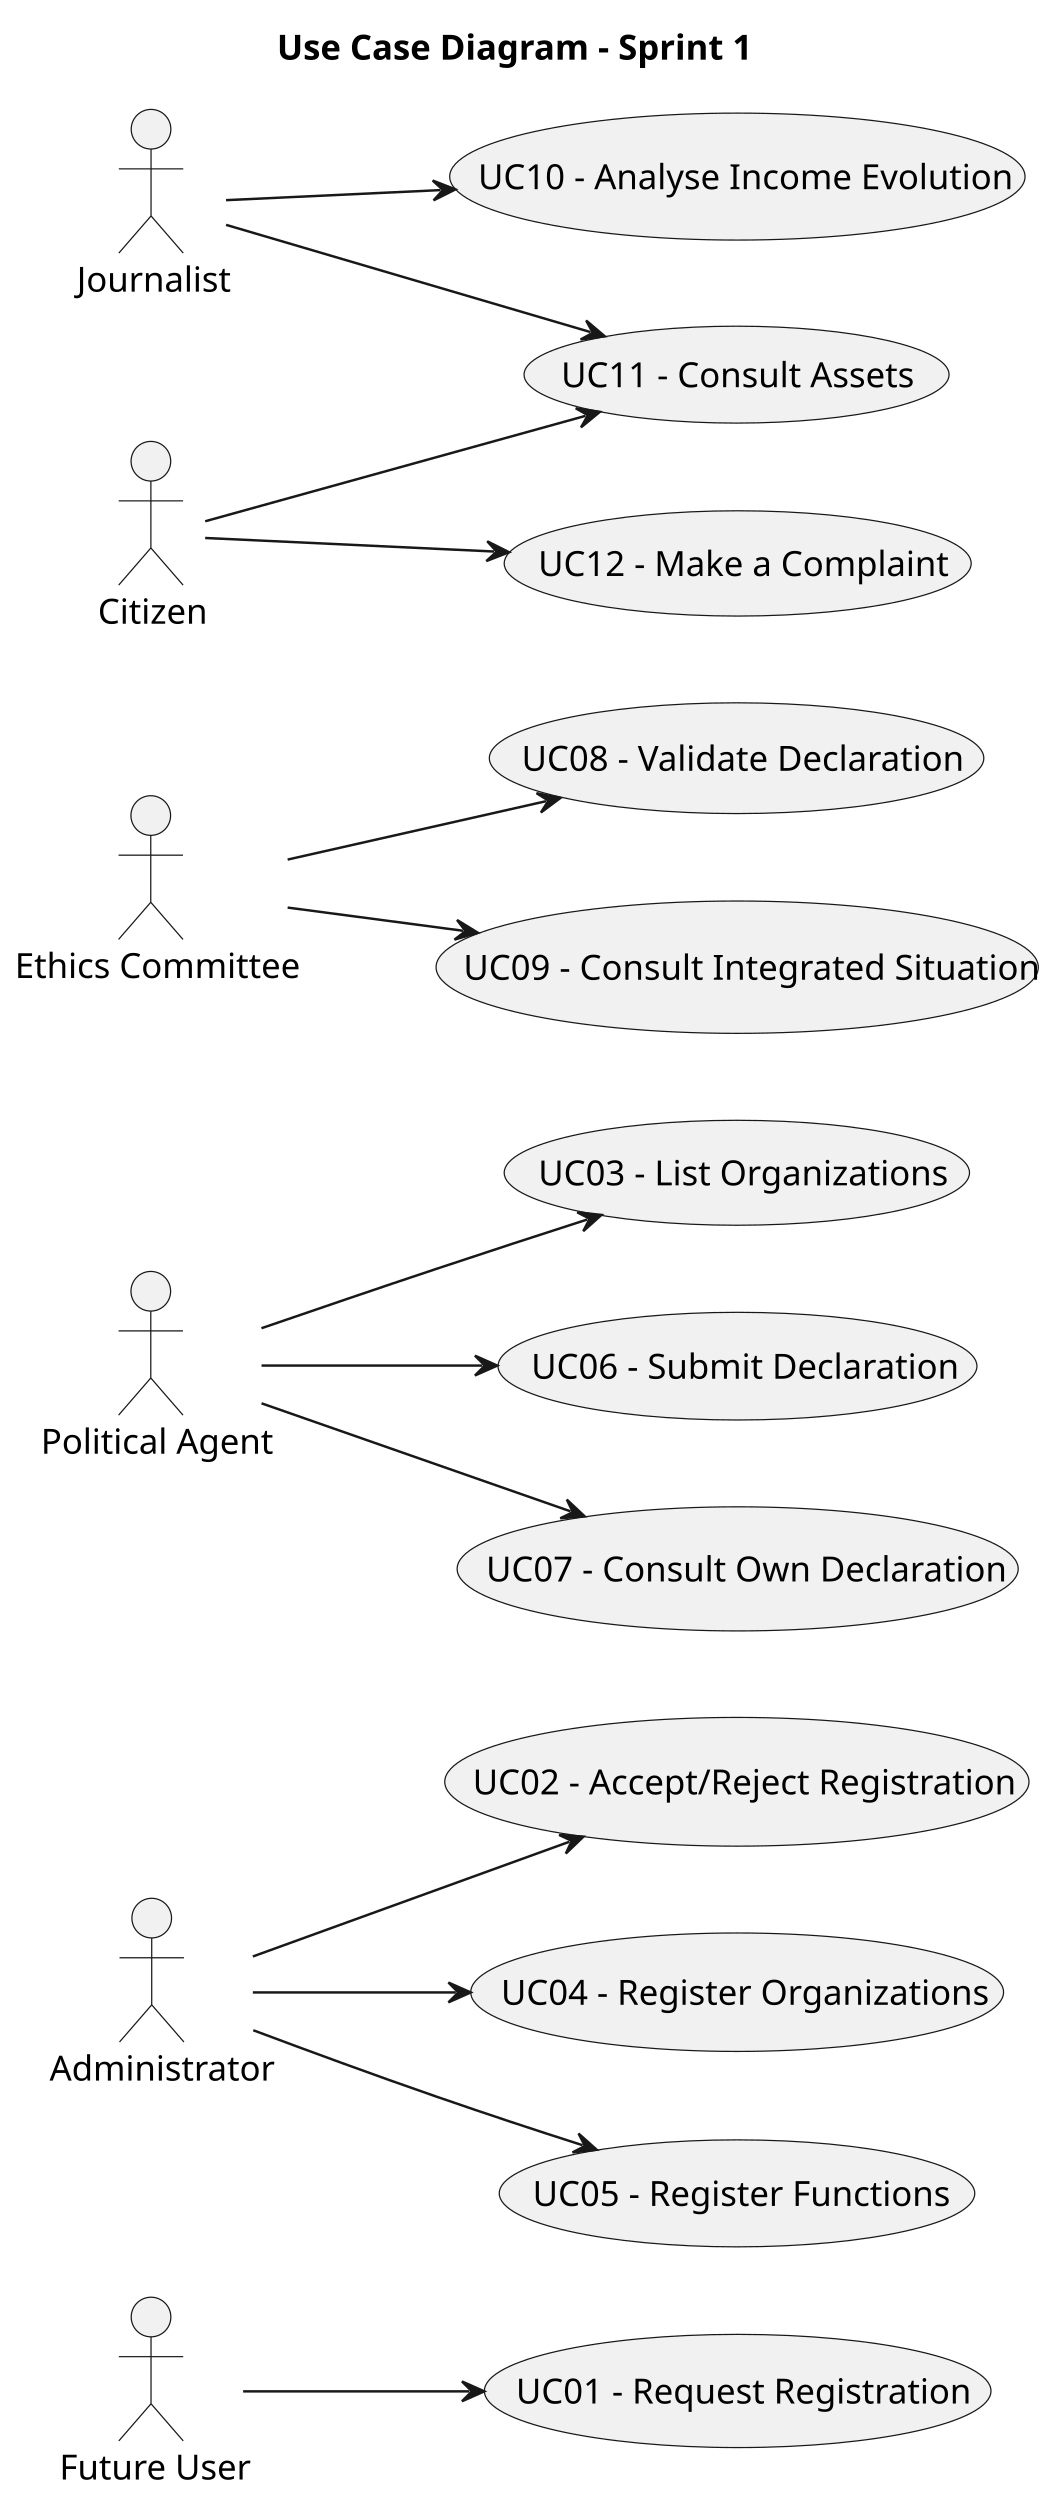
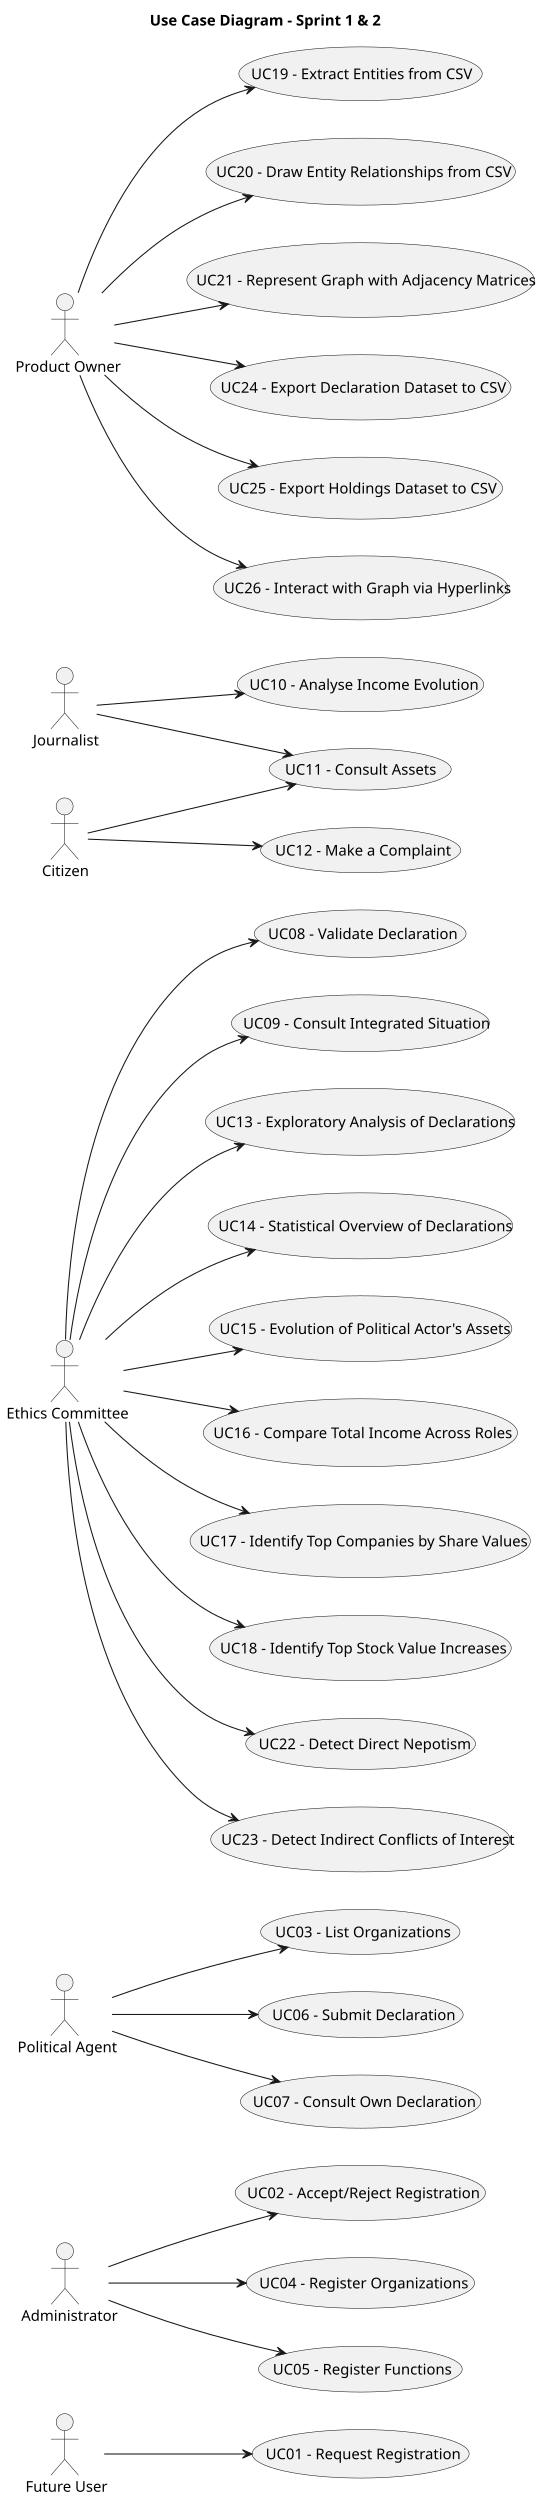
- <svg xmlns="http://www.w3.org/2000/svg" contentStyleType="text/css" data-diagram-type="DESCRIPTION" height="1009px" preserveAspectRatio="none" style="width:425px;height:1009px;background:#FFFFFF;" version="1.1" viewBox="0 0 425 1009" width="425px" zoomAndPan="magnify">
+ <svg xmlns="http://www.w3.org/2000/svg" contentStyleType="text/css" data-diagram-type="DESCRIPTION" height="2355px" preserveAspectRatio="none" style="width:509px;height:2355px;background:#FFFFFF;" version="1.1" viewBox="0 0 509 2355" width="509px" zoomAndPan="magnify">
  <defs />
  <g>
    <g class="title" data-source-line="7">
-       <text fill="#000000" font-family="sans-serif" font-size="14" font-weight="bold" lengthAdjust="spacing" textLength="187.51" x="111.779" y="24.075">Use Case Diagram - Sprint 1</text>
+       <text fill="#000000" font-family="sans-serif" font-size="14" font-weight="bold" lengthAdjust="spacing" textLength="213.185" x="141.075" y="24.075">Use Case Diagram - Sprint 1 &amp; 2</text>
    </g>
    <g class="entity" data-qualified-name="FutureUser" data-source-line="9" id="ent0002">
-       <ellipse cx="60.955" cy="935.151" fill="#F1F1F1" rx="8" ry="8" style="stroke:#181818;stroke-width:0.5;" />
-       <path d="M60.955,943.151 L60.955,970.151 M47.955,951.151 L73.955,951.151 M60.955,970.151 L47.955,985.151 M60.955,970.151 L73.955,985.151" fill="none" style="stroke:#181818;stroke-width:0.5;" />
-       <text fill="#000000" font-family="sans-serif" font-size="14" lengthAdjust="spacing" textLength="73.91" x="24" y="1000.727">Future User</text>
+       <ellipse cx="60.955" cy="2281.651" fill="#F1F1F1" rx="8" ry="8" style="stroke:#181818;stroke-width:0.5;" />
+       <path d="M60.955,2289.651 L60.955,2316.651 M47.955,2297.651 L73.955,2297.651 M60.955,2316.651 L47.955,2331.651 M60.955,2316.651 L73.955,2331.651" fill="none" style="stroke:#181818;stroke-width:0.5;" />
+       <text fill="#000000" font-family="sans-serif" font-size="14" lengthAdjust="spacing" textLength="73.91" x="24" y="2347.227">Future User</text>
    </g>
    <g class="entity" data-qualified-name="Admin" data-source-line="10" id="ent0003">
-       <ellipse cx="61.234" cy="774.151" fill="#F1F1F1" rx="8" ry="8" style="stroke:#181818;stroke-width:0.5;" />
-       <path d="M61.234,782.151 L61.234,809.151 M48.234,790.151 L74.234,790.151 M61.234,809.151 L48.234,824.151 M61.234,809.151 L74.234,824.151" fill="none" style="stroke:#181818;stroke-width:0.5;" />
-       <text fill="#000000" font-family="sans-serif" font-size="14" lengthAdjust="spacing" textLength="82.469" x="20" y="839.727">Administrator</text>
+       <ellipse cx="61.234" cy="2120.651" fill="#F1F1F1" rx="8" ry="8" style="stroke:#181818;stroke-width:0.5;" />
+       <path d="M61.234,2128.651 L61.234,2155.651 M48.234,2136.651 L74.234,2136.651 M61.234,2155.651 L48.234,2170.651 M61.234,2155.651 L74.234,2170.651" fill="none" style="stroke:#181818;stroke-width:0.5;" />
+       <text fill="#000000" font-family="sans-serif" font-size="14" lengthAdjust="spacing" textLength="82.469" x="20" y="2186.227">Administrator</text>
    </g>
    <g class="entity" data-qualified-name="Agent" data-source-line="11" id="ent0004">
-       <ellipse cx="60.858" cy="521.151" fill="#F1F1F1" rx="8" ry="8" style="stroke:#181818;stroke-width:0.5;" />
-       <path d="M60.858,529.151 L60.858,556.151 M47.858,537.151 L73.858,537.151 M60.858,556.151 L47.858,571.151 M60.858,556.151 L73.858,571.151" fill="none" style="stroke:#181818;stroke-width:0.5;" />
-       <text fill="#000000" font-family="sans-serif" font-size="14" lengthAdjust="spacing" textLength="88.717" x="16.5" y="586.727">Political Agent</text>
+       <ellipse cx="60.858" cy="1867.651" fill="#F1F1F1" rx="8" ry="8" style="stroke:#181818;stroke-width:0.5;" />
+       <path d="M60.858,1875.651 L60.858,1902.651 M47.858,1883.651 L73.858,1883.651 M60.858,1902.651 L47.858,1917.651 M60.858,1902.651 L73.858,1917.651" fill="none" style="stroke:#181818;stroke-width:0.5;" />
+       <text fill="#000000" font-family="sans-serif" font-size="14" lengthAdjust="spacing" textLength="88.717" x="16.5" y="1933.227">Political Agent</text>
    </g>
    <g class="entity" data-qualified-name="Ethics" data-source-line="12" id="ent0005">
-       <ellipse cx="60.848" cy="329.151" fill="#F1F1F1" rx="8" ry="8" style="stroke:#181818;stroke-width:0.5;" />
-       <path d="M60.848,337.151 L60.848,364.151 M47.848,345.151 L73.848,345.151 M60.848,364.151 L47.848,379.151 M60.848,364.151 L73.848,379.151" fill="none" style="stroke:#181818;stroke-width:0.5;" />
-       <text fill="#000000" font-family="sans-serif" font-size="14" lengthAdjust="spacing" textLength="109.696" x="6" y="394.727">Ethics Committee</text>
+       <ellipse cx="60.848" cy="1270.651" fill="#F1F1F1" rx="8" ry="8" style="stroke:#181818;stroke-width:0.5;" />
+       <path d="M60.848,1278.651 L60.848,1305.651 M47.848,1286.651 L73.848,1286.651 M60.848,1305.651 L47.848,1320.651 M60.848,1305.651 L73.848,1320.651" fill="none" style="stroke:#181818;stroke-width:0.5;" />
+       <text fill="#000000" font-family="sans-serif" font-size="14" lengthAdjust="spacing" textLength="109.696" x="6" y="1336.227">Ethics Committee</text>
    </g>
    <g class="entity" data-qualified-name="Journalist" data-source-line="13" id="ent0006">
-       <ellipse cx="60.959" cy="52.151" fill="#F1F1F1" rx="8" ry="8" style="stroke:#181818;stroke-width:0.5;" />
-       <path d="M60.959,60.151 L60.959,87.151 M47.959,68.151 L73.959,68.151 M60.959,87.151 L47.959,102.151 M60.959,87.151 L73.959,102.151" fill="none" style="stroke:#181818;stroke-width:0.5;" />
-       <text fill="#000000" font-family="sans-serif" font-size="14" lengthAdjust="spacing" textLength="59.917" x="31" y="117.727">Journalist</text>
+       <ellipse cx="60.959" cy="636.651" fill="#F1F1F1" rx="8" ry="8" style="stroke:#181818;stroke-width:0.5;" />
+       <path d="M60.959,644.651 L60.959,671.651 M47.959,652.651 L73.959,652.651 M60.959,671.651 L47.959,686.651 M60.959,671.651 L73.959,686.651" fill="none" style="stroke:#181818;stroke-width:0.5;" />
+       <text fill="#000000" font-family="sans-serif" font-size="14" lengthAdjust="spacing" textLength="59.917" x="31" y="702.227">Journalist</text>
    </g>
    <g class="entity" data-qualified-name="Citizen" data-source-line="14" id="ent0007">
-       <ellipse cx="60.897" cy="186.151" fill="#F1F1F1" rx="8" ry="8" style="stroke:#181818;stroke-width:0.5;" />
-       <path d="M60.897,194.151 L60.897,221.151 M47.897,202.151 L73.897,202.151 M60.897,221.151 L47.897,236.151 M60.897,221.151 L73.897,236.151" fill="none" style="stroke:#181818;stroke-width:0.5;" />
-       <text fill="#000000" font-family="sans-serif" font-size="14" lengthAdjust="spacing" textLength="42.793" x="39.5" y="251.727">Citizen</text>
-     </g>
-     <g class="entity" data-qualified-name="US01" data-source-line="16" id="ent0008">
-       <ellipse cx="297.728" cy="964.997" fill="#F1F1F1" rx="102.228" ry="22.846" style="stroke:#181818;stroke-width:0.5;" />
-       <text fill="#000000" font-family="sans-serif" font-size="14" lengthAdjust="spacing" textLength="178.972" x="208.243" y="970.073">UC01 - Request Registration</text>
-     </g>
-     <g class="entity" data-qualified-name="US02" data-source-line="17" id="ent0009">
-       <ellipse cx="297.4" cy="719.131" fill="#F1F1F1" rx="117.9" ry="25.98" style="stroke:#181818;stroke-width:0.5;" />
-       <text fill="#000000" font-family="sans-serif" font-size="14" lengthAdjust="spacing" textLength="213.199" x="190.8" y="724.207">UC02 - Accept/Reject Registration</text>
-     </g>
-     <g class="entity" data-qualified-name="US03" data-source-line="18" id="ent0010">
-       <ellipse cx="297.394" cy="473.33" fill="#F1F1F1" rx="93.894" ry="21.179" style="stroke:#181818;stroke-width:0.5;" />
-       <text fill="#000000" font-family="sans-serif" font-size="14" lengthAdjust="spacing" textLength="160.289" x="217.249" y="478.406">UC03 - List Organizations</text>
-     </g>
-     <g class="entity" data-qualified-name="US04" data-source-line="19" id="ent0011">
-       <ellipse cx="297.517" cy="804.055" fill="#F1F1F1" rx="107.517" ry="23.904" style="stroke:#181818;stroke-width:0.5;" />
-       <text fill="#000000" font-family="sans-serif" font-size="14" lengthAdjust="spacing" textLength="190.634" x="202.2" y="809.13">UC04 - Register Organizations</text>
-     </g>
-     <g class="entity" data-qualified-name="US05" data-source-line="20" id="ent0012">
-       <ellipse cx="297.456" cy="885.242" fill="#F1F1F1" rx="95.956" ry="21.591" style="stroke:#181818;stroke-width:0.5;" />
-       <text fill="#000000" font-family="sans-serif" font-size="14" lengthAdjust="spacing" textLength="164.951" x="214.98" y="890.318">UC05 - Register Functions</text>
-     </g>
-     <g class="entity" data-qualified-name="US06" data-source-line="21" id="ent0013">
-       <ellipse cx="297.648" cy="551.381" fill="#F1F1F1" rx="96.648" ry="21.73" style="stroke:#181818;stroke-width:0.5;" />
-       <text fill="#000000" font-family="sans-serif" font-size="14" lengthAdjust="spacing" textLength="166.51" x="214.393" y="556.457">UC06 - Submit Declaration</text>
-     </g>
-     <g class="entity" data-qualified-name="US07" data-source-line="22" id="ent0014">
-       <ellipse cx="297.723" cy="633.196" fill="#F1F1F1" rx="113.223" ry="25.045" style="stroke:#181818;stroke-width:0.5;" />
-       <text fill="#000000" font-family="sans-serif" font-size="14" lengthAdjust="spacing" textLength="203.082" x="196.182" y="638.272">UC07 - Consult Own Declaration</text>
-     </g>
-     <g class="entity" data-qualified-name="US08" data-source-line="23" id="ent0015">
-       <ellipse cx="297.282" cy="306.008" fill="#F1F1F1" rx="99.782" ry="22.356" style="stroke:#181818;stroke-width:0.5;" />
-       <text fill="#000000" font-family="sans-serif" font-size="14" lengthAdjust="spacing" textLength="173.53" x="210.517" y="311.083">UC08 - Validate Declaration</text>
-     </g>
-     <g class="entity" data-qualified-name="US09" data-source-line="24" id="ent0016">
-       <ellipse cx="297.534" cy="390.358" fill="#F1F1F1" rx="121.534" ry="26.707" style="stroke:#181818;stroke-width:0.5;" />
-       <text fill="#000000" font-family="sans-serif" font-size="14" lengthAdjust="spacing" textLength="221.013" x="187.027" y="395.434">UC09 - Consult Integrated Situation</text>
-     </g>
-     <g class="entity" data-qualified-name="US10" data-source-line="25" id="ent0017">
-       <ellipse cx="297.604" cy="71.272" fill="#F1F1F1" rx="116.104" ry="25.621" style="stroke:#181818;stroke-width:0.5;" />
-       <text fill="#000000" font-family="sans-serif" font-size="14" lengthAdjust="spacing" textLength="209.323" x="192.943" y="76.348">UC10 - Analyse Income Evolution</text>
-     </g>
-     <g class="entity" data-qualified-name="US11" data-source-line="26" id="ent0018">
-       <ellipse cx="297.275" cy="151.206" fill="#F1F1F1" rx="85.775" ry="19.555" style="stroke:#181818;stroke-width:0.5;" />
-       <text fill="#000000" font-family="sans-serif" font-size="14" lengthAdjust="spacing" textLength="141.606" x="226.471" y="156.282">UC11 - Consult Assets</text>
-     </g>
-     <g class="entity" data-qualified-name="US12" data-source-line="27" id="ent0019">
-       <ellipse cx="297.735" cy="227.398" fill="#F1F1F1" rx="94.235" ry="21.247" style="stroke:#181818;stroke-width:0.5;" />
-       <text fill="#000000" font-family="sans-serif" font-size="14" lengthAdjust="spacing" textLength="161.061" x="217.204" y="232.474">UC12 - Make a Complaint</text>
-     </g>
-     <g class="link" data-entity-1="ent0002" data-entity-2="ent0008" data-link-type="dependency" data-source-line="29" id="lnk20">
-       <path d="M98.13,965.151 C124.21,965.151 154.79,965.151 189.45,965.151" fill="none" id="FutureUser-to-US01" style="stroke:#181818;stroke-width:1;" />
-       <polygon fill="#181818" points="195.45,965.151,186.45,961.151,190.45,965.151,186.45,969.151,195.45,965.151" style="stroke:#181818;stroke-width:1;" />
-     </g>
-     <g class="link" data-entity-1="ent0003" data-entity-2="ent0009" data-link-type="dependency" data-source-line="30" id="lnk21">
-       <path d="M102.05,789.631 C138.67,776.361 187.759,758.566 229.829,743.316" fill="none" id="Admin-to-US02" style="stroke:#181818;stroke-width:1;" />
-       <polygon fill="#181818" points="235.47,741.271,225.646,740.578,230.769,742.975,228.372,748.099,235.47,741.271" style="stroke:#181818;stroke-width:1;" />
-     </g>
-     <g class="link" data-entity-1="ent0003" data-entity-2="ent0011" data-link-type="dependency" data-source-line="31" id="lnk22">
-       <path d="M102.05,804.151 C126.38,804.151 152.69,804.151 183.98,804.151" fill="none" id="Admin-to-US04" style="stroke:#181818;stroke-width:1;" />
-       <polygon fill="#181818" points="189.98,804.151,180.98,800.151,184.98,804.151,180.98,808.151,189.98,804.151" style="stroke:#181818;stroke-width:1;" />
-     </g>
-     <g class="link" data-entity-1="ent0003" data-entity-2="ent0012" data-link-type="dependency" data-source-line="32" id="lnk23">
-       <path d="M102.22,819.411 C123.99,827.561 151.38,837.641 176,846.151 C197.09,853.451 214.687,859.259 235.137,865.819" fill="none" id="Admin-to-US05" style="stroke:#181818;stroke-width:1;" />
-       <polygon fill="#181818" points="240.85,867.651,233.502,861.093,236.089,866.124,231.058,868.711,240.85,867.651" style="stroke:#181818;stroke-width:1;" />
-     </g>
-     <g class="link" data-entity-1="ent0004" data-entity-2="ent0010" data-link-type="dependency" data-source-line="34" id="lnk24">
-       <path d="M105.52,536.071 C126.75,528.771 152.68,519.911 176,512.151 C197.8,504.891 216.169,498.9 237.039,492.18" fill="none" id="Agent-to-US03" style="stroke:#181818;stroke-width:1;" />
-       <polygon fill="#181818" points="242.75,490.341,232.957,489.292,237.991,491.874,235.409,496.907,242.75,490.341" style="stroke:#181818;stroke-width:1;" />
-     </g>
-     <g class="link" data-entity-1="ent0004" data-entity-2="ent0013" data-link-type="dependency" data-source-line="35" id="lnk25">
-       <path d="M105.56,551.151 C132.31,551.151 161.68,551.151 194.69,551.151" fill="none" id="Agent-to-US06" style="stroke:#181818;stroke-width:1;" />
-       <polygon fill="#181818" points="200.69,551.151,191.69,547.151,195.69,551.151,191.69,555.151,200.69,551.151" style="stroke:#181818;stroke-width:1;" />
-     </g>
-     <g class="link" data-entity-1="ent0004" data-entity-2="ent0014" data-link-type="dependency" data-source-line="36" id="lnk26">
-       <path d="M105.56,566.381 C142.25,579.211 189.466,595.721 230.276,609.991" fill="none" id="Agent-to-US07" style="stroke:#181818;stroke-width:1;" />
-       <polygon fill="#181818" points="235.94,611.971,228.765,605.225,231.22,610.321,226.124,612.777,235.94,611.971" style="stroke:#181818;stroke-width:1;" />
-     </g>
-     <g class="link" data-entity-1="ent0005" data-entity-2="ent0015" data-link-type="dependency" data-source-line="38" id="lnk27">
-       <path d="M116.09,346.921 C148.83,339.531 185.067,331.333 220.357,323.363" fill="none" id="Ethics-to-US08" style="stroke:#181818;stroke-width:1;" />
-       <polygon fill="#181818" points="226.21,322.041,216.55,320.122,221.333,323.143,218.312,327.926,226.21,322.041" style="stroke:#181818;stroke-width:1;" />
-     </g>
-     <g class="link" data-entity-1="ent0005" data-entity-2="ent0016" data-link-type="dependency" data-source-line="39" id="lnk28">
-       <path d="M116.09,366.301 C138.95,369.321 160.432,372.165 186.912,375.665" fill="none" id="Ethics-to-US09" style="stroke:#181818;stroke-width:1;" />
-       <polygon fill="#181818" points="192.86,376.451,184.462,371.307,187.903,375.796,183.413,379.238,192.86,376.451" style="stroke:#181818;stroke-width:1;" />
-     </g>
-     <g class="link" data-entity-1="ent0006" data-entity-2="ent0017" data-link-type="dependency" data-source-line="41" id="lnk29">
-       <path d="M91.23,80.781 C114.8,79.671 143.566,78.321 177.806,76.721" fill="none" id="Journalist-to-US10" style="stroke:#181818;stroke-width:1;" />
-       <polygon fill="#181818" points="183.8,76.441,174.623,72.866,178.805,76.675,174.996,80.857,183.8,76.441" style="stroke:#181818;stroke-width:1;" />
-     </g>
-     <g class="link" data-entity-1="ent0006" data-entity-2="ent0018" data-link-type="dependency" data-source-line="42" id="lnk30">
-       <path d="M91.23,90.751 C129.41,101.981 191.184,120.168 238.324,134.038" fill="none" id="Journalist-to-US11" style="stroke:#181818;stroke-width:1;" />
-       <polygon fill="#181818" points="244.08,135.731,236.575,129.354,239.283,134.32,234.317,137.028,244.08,135.731" style="stroke:#181818;stroke-width:1;" />
-     </g>
-     <g class="link" data-entity-1="ent0007" data-entity-2="ent0018" data-link-type="dependency" data-source-line="44" id="lnk31">
-       <path d="M82.81,210.381 C118.23,200.561 185.548,181.904 236.318,167.834" fill="none" id="Citizen-to-US11" style="stroke:#181818;stroke-width:1;" />
-       <polygon fill="#181818" points="242.1,166.231,232.359,164.78,237.282,167.567,234.495,172.49,242.1,166.231" style="stroke:#181818;stroke-width:1;" />
-     </g>
-     <g class="link" data-entity-1="ent0007" data-entity-2="ent0019" data-link-type="dependency" data-source-line="45" id="lnk32">
-       <path d="M82.81,217.131 C110.33,218.421 154.597,220.489 199.457,222.6" fill="none" id="Citizen-to-US12" style="stroke:#181818;stroke-width:1;" />
-       <polygon fill="#181818" points="205.45,222.881,196.648,218.463,200.456,222.647,196.272,226.454,205.45,222.881" style="stroke:#181818;stroke-width:1;" />
+       <ellipse cx="60.897" cy="759.651" fill="#F1F1F1" rx="8" ry="8" style="stroke:#181818;stroke-width:0.5;" />
+       <path d="M60.897,767.651 L60.897,794.651 M47.897,775.651 L73.897,775.651 M60.897,794.651 L47.897,809.651 M60.897,794.651 L73.897,809.651" fill="none" style="stroke:#181818;stroke-width:0.5;" />
+       <text fill="#000000" font-family="sans-serif" font-size="14" lengthAdjust="spacing" textLength="42.793" x="39.5" y="825.227">Citizen</text>
+     </g>
+     <g class="entity" data-qualified-name="PO" data-source-line="15" id="ent0008">
+       <ellipse cx="61.186" cy="284.651" fill="#F1F1F1" rx="8" ry="8" style="stroke:#181818;stroke-width:0.5;" />
+       <path d="M61.186,292.651 L61.186,319.651 M48.186,300.651 L74.186,300.651 M61.186,319.651 L48.186,334.651 M61.186,319.651 L74.186,334.651" fill="none" style="stroke:#181818;stroke-width:0.5;" />
+       <text fill="#000000" font-family="sans-serif" font-size="14" lengthAdjust="spacing" textLength="93.372" x="14.5" y="350.227">Product Owner</text>
+     </g>
+     <g class="entity" data-qualified-name="US01" data-source-line="18" id="ent0009">
+       <ellipse cx="339.728" cy="2311.497" fill="#F1F1F1" rx="102.228" ry="22.846" style="stroke:#181818;stroke-width:0.5;" />
+       <text fill="#000000" font-family="sans-serif" font-size="14" lengthAdjust="spacing" textLength="178.972" x="250.243" y="2316.573">UC01 - Request Registration</text>
+     </g>
+     <g class="entity" data-qualified-name="US02" data-source-line="19" id="ent0010">
+       <ellipse cx="339.4" cy="2065.631" fill="#F1F1F1" rx="117.9" ry="25.98" style="stroke:#181818;stroke-width:0.5;" />
+       <text fill="#000000" font-family="sans-serif" font-size="14" lengthAdjust="spacing" textLength="213.199" x="232.8" y="2070.707">UC02 - Accept/Reject Registration</text>
+     </g>
+     <g class="entity" data-qualified-name="US03" data-source-line="20" id="ent0011">
+       <ellipse cx="339.394" cy="1819.83" fill="#F1F1F1" rx="93.894" ry="21.179" style="stroke:#181818;stroke-width:0.5;" />
+       <text fill="#000000" font-family="sans-serif" font-size="14" lengthAdjust="spacing" textLength="160.289" x="259.249" y="1824.906">UC03 - List Organizations</text>
+     </g>
+     <g class="entity" data-qualified-name="US04" data-source-line="21" id="ent0012">
+       <ellipse cx="339.517" cy="2150.555" fill="#F1F1F1" rx="107.517" ry="23.904" style="stroke:#181818;stroke-width:0.5;" />
+       <text fill="#000000" font-family="sans-serif" font-size="14" lengthAdjust="spacing" textLength="190.634" x="244.2" y="2155.631">UC04 - Register Organizations</text>
+     </g>
+     <g class="entity" data-qualified-name="US05" data-source-line="22" id="ent0013">
+       <ellipse cx="339.456" cy="2231.742" fill="#F1F1F1" rx="95.956" ry="21.591" style="stroke:#181818;stroke-width:0.5;" />
+       <text fill="#000000" font-family="sans-serif" font-size="14" lengthAdjust="spacing" textLength="164.951" x="256.98" y="2236.818">UC05 - Register Functions</text>
+     </g>
+     <g class="entity" data-qualified-name="US06" data-source-line="23" id="ent0014">
+       <ellipse cx="339.648" cy="1897.881" fill="#F1F1F1" rx="96.648" ry="21.73" style="stroke:#181818;stroke-width:0.5;" />
+       <text fill="#000000" font-family="sans-serif" font-size="14" lengthAdjust="spacing" textLength="166.51" x="256.393" y="1902.957">UC06 - Submit Declaration</text>
+     </g>
+     <g class="entity" data-qualified-name="US07" data-source-line="24" id="ent0015">
+       <ellipse cx="339.723" cy="1979.696" fill="#F1F1F1" rx="113.223" ry="25.045" style="stroke:#181818;stroke-width:0.5;" />
+       <text fill="#000000" font-family="sans-serif" font-size="14" lengthAdjust="spacing" textLength="203.082" x="238.182" y="1984.772">UC07 - Consult Own Declaration</text>
+     </g>
+     <g class="entity" data-qualified-name="US08" data-source-line="25" id="ent0016">
+       <ellipse cx="339.282" cy="879.508" fill="#F1F1F1" rx="99.782" ry="22.356" style="stroke:#181818;stroke-width:0.5;" />
+       <text fill="#000000" font-family="sans-serif" font-size="14" lengthAdjust="spacing" textLength="173.53" x="252.517" y="884.583">UC08 - Validate Declaration</text>
+     </g>
+     <g class="entity" data-qualified-name="US09" data-source-line="26" id="ent0017">
+       <ellipse cx="339.534" cy="963.858" fill="#F1F1F1" rx="121.534" ry="26.707" style="stroke:#181818;stroke-width:0.5;" />
+       <text fill="#000000" font-family="sans-serif" font-size="14" lengthAdjust="spacing" textLength="221.013" x="229.027" y="968.934">UC09 - Consult Integrated Situation</text>
+     </g>
+     <g class="entity" data-qualified-name="US10" data-source-line="27" id="ent0018">
+       <ellipse cx="339.604" cy="644.772" fill="#F1F1F1" rx="116.104" ry="25.621" style="stroke:#181818;stroke-width:0.5;" />
+       <text fill="#000000" font-family="sans-serif" font-size="14" lengthAdjust="spacing" textLength="209.323" x="234.943" y="649.848">UC10 - Analyse Income Evolution</text>
+     </g>
+     <g class="entity" data-qualified-name="US11" data-source-line="28" id="ent0019">
+       <ellipse cx="339.275" cy="724.706" fill="#F1F1F1" rx="85.775" ry="19.555" style="stroke:#181818;stroke-width:0.5;" />
+       <text fill="#000000" font-family="sans-serif" font-size="14" lengthAdjust="spacing" textLength="141.606" x="268.471" y="729.782">UC11 - Consult Assets</text>
+     </g>
+     <g class="entity" data-qualified-name="US12" data-source-line="29" id="ent0020">
+       <ellipse cx="339.735" cy="800.898" fill="#F1F1F1" rx="94.235" ry="21.247" style="stroke:#181818;stroke-width:0.5;" />
+       <text fill="#000000" font-family="sans-serif" font-size="14" lengthAdjust="spacing" textLength="161.061" x="259.204" y="805.974">UC12 - Make a Complaint</text>
+     </g>
+     <g class="entity" data-qualified-name="US13" data-source-line="32" id="ent0021">
+       <ellipse cx="339.257" cy="1056.703" fill="#F1F1F1" rx="145.757" ry="31.551" style="stroke:#181818;stroke-width:0.5;" />
+       <text fill="#000000" font-family="sans-serif" font-size="14" lengthAdjust="spacing" textLength="272.33" x="203.092" y="1061.778">UC13 - Exploratory Analysis of Declarations</text>
+     </g>
+     <g class="entity" data-qualified-name="US14" data-source-line="33" id="ent0022">
+       <ellipse cx="339.525" cy="1154.756" fill="#F1F1F1" rx="143.525" ry="31.105" style="stroke:#181818;stroke-width:0.5;" />
+       <text fill="#000000" font-family="sans-serif" font-size="14" lengthAdjust="spacing" textLength="267.647" x="205.702" y="1159.832">UC14 - Statistical Overview of Declarations</text>
+     </g>
+     <g class="entity" data-qualified-name="US15" data-source-line="34" id="ent0023">
+       <ellipse cx="339.582" cy="1251.568" fill="#F1F1F1" rx="142.582" ry="30.916" style="stroke:#181818;stroke-width:0.5;" />
+       <text fill="#000000" font-family="sans-serif" font-size="14" lengthAdjust="spacing" textLength="265.665" x="206.749" y="1256.643">UC15 - Evolution of Political Actor's Assets</text>
+     </g>
+     <g class="entity" data-qualified-name="US16" data-source-line="35" id="ent0024">
+       <ellipse cx="339.479" cy="1349.647" fill="#F1F1F1" rx="147.979" ry="31.996" style="stroke:#181818;stroke-width:0.5;" />
+       <text fill="#000000" font-family="sans-serif" font-size="14" lengthAdjust="spacing" textLength="276.985" x="200.986" y="1354.723">UC16 - Compare Total Income Across Roles</text>
+     </g>
+     <g class="entity" data-qualified-name="US17" data-source-line="36" id="ent0025">
+       <ellipse cx="339.311" cy="1451.614" fill="#F1F1F1" rx="160.311" ry="34.462" style="stroke:#181818;stroke-width:0.5;" />
+       <text fill="#000000" font-family="sans-serif" font-size="14" lengthAdjust="spacing" textLength="302.709" x="187.957" y="1456.689">UC17 - Identify Top Companies by Share Values</text>
+     </g>
+     <g class="entity" data-qualified-name="US18" data-source-line="37" id="ent0026">
+       <ellipse cx="339.561" cy="1552.464" fill="#F1F1F1" rx="142.061" ry="30.812" style="stroke:#181818;stroke-width:0.5;" />
+       <text fill="#000000" font-family="sans-serif" font-size="14" lengthAdjust="spacing" textLength="264.571" x="207.276" y="1557.539">UC18 - Identify Top Stock Value Increases</text>
+     </g>
+     <g class="entity" data-qualified-name="US19" data-source-line="40" id="ent0027">
+       <ellipse cx="339.645" cy="69.48" fill="#F1F1F1" rx="114.645" ry="25.329" style="stroke:#181818;stroke-width:0.5;" />
+       <text fill="#000000" font-family="sans-serif" font-size="14" lengthAdjust="spacing" textLength="206.165" x="236.562" y="74.556">UC19 - Extract Entities from CSV</text>
+     </g>
+     <g class="entity" data-qualified-name="US20" data-source-line="41" id="ent0028">
+       <ellipse cx="339.747" cy="161.701" fill="#F1F1F1" rx="145.747" ry="31.549" style="stroke:#181818;stroke-width:0.5;" />
+       <text fill="#000000" font-family="sans-serif" font-size="14" lengthAdjust="spacing" textLength="272.31" x="203.592" y="166.776">UC20 - Draw Entity Relationships from CSV</text>
+     </g>
+     <g class="entity" data-qualified-name="US21" data-source-line="42" id="ent0029">
+       <ellipse cx="339.668" cy="263.785" fill="#F1F1F1" rx="163.668" ry="35.134" style="stroke:#181818;stroke-width:0.5;" />
+       <text fill="#000000" font-family="sans-serif" font-size="14" lengthAdjust="spacing" textLength="309.682" x="184.827" y="268.861">UC21 - Represent Graph with Adjacency Matrices</text>
+     </g>
+     <g class="entity" data-qualified-name="US22" data-source-line="43" id="ent0030">
+       <ellipse cx="339.716" cy="1642.695" fill="#F1F1F1" rx="108.216" ry="24.043" style="stroke:#181818;stroke-width:0.5;" />
+       <text fill="#000000" font-family="sans-serif" font-size="14" lengthAdjust="spacing" textLength="192.165" x="243.633" y="1647.77">UC22 - Detect Direct Nepotism</text>
+     </g>
+     <g class="entity" data-qualified-name="US23" data-source-line="44" id="ent0031">
+       <ellipse cx="339.44" cy="1732.739" fill="#F1F1F1" rx="140.94" ry="30.588" style="stroke:#181818;stroke-width:0.5;" />
+       <text fill="#000000" font-family="sans-serif" font-size="14" lengthAdjust="spacing" textLength="262.213" x="208.334" y="1737.815">UC23 - Detect Indirect Conflicts of Interest</text>
+     </g>
+     <g class="entity" data-qualified-name="US24" data-source-line="47" id="ent0032">
+       <ellipse cx="339.684" cy="364.888" fill="#F1F1F1" rx="141.684" ry="30.737" style="stroke:#181818;stroke-width:0.5;" />
+       <text fill="#000000" font-family="sans-serif" font-size="14" lengthAdjust="spacing" textLength="263.778" x="207.795" y="369.964">UC24 - Export Declaration Dataset to CSV</text>
+     </g>
+     <g class="entity" data-qualified-name="US25" data-source-line="48" id="ent0033">
+       <ellipse cx="339.44" cy="459.839" fill="#F1F1F1" rx="133.94" ry="29.188" style="stroke:#181818;stroke-width:0.5;" />
+       <text fill="#000000" font-family="sans-serif" font-size="14" lengthAdjust="spacing" textLength="247.44" x="215.72" y="464.915">UC25 - Export Holdings Dataset to CSV</text>
+     </g>
+     <g class="entity" data-qualified-name="US26" data-source-line="49" id="ent0034">
+       <ellipse cx="339.72" cy="553.795" fill="#F1F1F1" rx="138.72" ry="30.144" style="stroke:#181818;stroke-width:0.5;" />
+       <text fill="#000000" font-family="sans-serif" font-size="14" lengthAdjust="spacing" textLength="257.537" x="210.951" y="558.871">UC26 - Interact with Graph via Hyperlinks</text>
+     </g>
+     <g class="link" data-entity-1="ent0002" data-entity-2="ent0009" data-link-type="dependency" data-source-line="52" id="lnk35">
+       <path d="M98.15,2311.651 C133.43,2311.651 182.75,2311.651 231.42,2311.651" fill="none" id="FutureUser-to-US01" style="stroke:#181818;stroke-width:1;" />
+       <polygon fill="#181818" points="237.42,2311.651,228.42,2307.651,232.42,2311.651,228.42,2315.651,237.42,2311.651" style="stroke:#181818;stroke-width:1;" />
+     </g>
+     <g class="link" data-entity-1="ent0003" data-entity-2="ent0010" data-link-type="dependency" data-source-line="53" id="lnk36">
+       <path d="M102.09,2135.331 C123.82,2127.261 151.22,2117.451 176,2109.651 C203.6,2100.971 228.362,2093.966 255.452,2086.747" fill="none" id="Admin-to-US02" style="stroke:#181818;stroke-width:1;" />
+       <polygon fill="#181818" points="261.25,2085.201,251.523,2083.654,256.419,2086.489,253.584,2091.384,261.25,2085.201" style="stroke:#181818;stroke-width:1;" />
+     </g>
+     <g class="link" data-entity-1="ent0003" data-entity-2="ent0012" data-link-type="dependency" data-source-line="54" id="lnk37">
+       <path d="M102.21,2150.651 C136.21,2150.651 180.5,2150.651 225.97,2150.651" fill="none" id="Admin-to-US04" style="stroke:#181818;stroke-width:1;" />
+       <polygon fill="#181818" points="231.97,2150.651,222.97,2146.651,226.97,2150.651,222.97,2154.651,231.97,2150.651" style="stroke:#181818;stroke-width:1;" />
+     </g>
+     <g class="link" data-entity-1="ent0003" data-entity-2="ent0013" data-link-type="dependency" data-source-line="55" id="lnk38">
+       <path d="M102.23,2166.791 C123.89,2175.141 151.17,2185.131 176,2192.651 C206.26,2201.821 234.372,2208.909 263.382,2215.569" fill="none" id="Admin-to-US05" style="stroke:#181818;stroke-width:1;" />
+       <polygon fill="#181818" points="269.23,2216.911,261.353,2210.999,264.357,2215.793,259.563,2218.796,269.23,2216.911" style="stroke:#181818;stroke-width:1;" />
+     </g>
+     <g class="link" data-entity-1="ent0004" data-entity-2="ent0011" data-link-type="dependency" data-source-line="57" id="lnk39">
+       <path d="M105.54,1881.681 C126.67,1874.211 152.5,1865.471 176,1858.651 C207.07,1849.631 236.054,1842.421 265.474,1835.631" fill="none" id="Agent-to-US03" style="stroke:#181818;stroke-width:1;" />
+       <polygon fill="#181818" points="271.32,1834.281,261.651,1832.408,266.448,1835.406,263.45,1840.203,271.32,1834.281" style="stroke:#181818;stroke-width:1;" />
+     </g>
+     <g class="link" data-entity-1="ent0004" data-entity-2="ent0014" data-link-type="dependency" data-source-line="58" id="lnk40">
+       <path d="M105.51,1897.651 C142.24,1897.651 190.15,1897.651 236.87,1897.651" fill="none" id="Agent-to-US06" style="stroke:#181818;stroke-width:1;" />
+       <polygon fill="#181818" points="242.87,1897.651,233.87,1893.651,237.87,1897.651,233.87,1901.651,242.87,1897.651" style="stroke:#181818;stroke-width:1;" />
+     </g>
+     <g class="link" data-entity-1="ent0004" data-entity-2="ent0015" data-link-type="dependency" data-source-line="59" id="lnk41">
+       <path d="M105.61,1913.381 C126.75,1920.801 152.58,1929.551 176,1936.651 C204.49,1945.281 230.263,1952.351 257.953,1959.551" fill="none" id="Agent-to-US07" style="stroke:#181818;stroke-width:1;" />
+       <polygon fill="#181818" points="263.76,1961.061,256.056,1954.925,258.921,1959.803,254.043,1962.668,263.76,1961.061" style="stroke:#181818;stroke-width:1;" />
+     </g>
+     <g class="link" data-entity-1="ent0005" data-entity-2="ent0016" data-link-type="dependency" data-source-line="61" id="lnk42">
+       <path d="M61.72,1261.871 C63.38,1184.951 78.48,1012.471 176,919.651 C194.31,902.221 213.105,893.417 237.645,887.547" fill="none" id="Ethics-to-US08" style="stroke:#181818;stroke-width:1;" />
+       <polygon fill="#181818" points="243.48,886.151,233.796,884.355,238.617,887.315,235.657,892.135,243.48,886.151" style="stroke:#181818;stroke-width:1;" />
+     </g>
+     <g class="link" data-entity-1="ent0005" data-entity-2="ent0017" data-link-type="dependency" data-source-line="62" id="lnk43">
+       <path d="M65.97,1262.131 C74.52,1199.431 100.49,1075.511 176,1007.651 C192.2,993.101 207.007,985.093 227.977,978.493" fill="none" id="Ethics-to-US09" style="stroke:#181818;stroke-width:1;" />
+       <polygon fill="#181818" points="233.7,976.691,223.914,975.578,228.931,978.192,226.316,983.209,233.7,976.691" style="stroke:#181818;stroke-width:1;" />
+     </g>
+     <g class="link" data-entity-1="ent0006" data-entity-2="ent0018" data-link-type="dependency" data-source-line="64" id="lnk44">
+       <path d="M91.07,664.341 C124.07,661.711 173.869,657.747 224.129,653.747" fill="none" id="Journalist-to-US10" style="stroke:#181818;stroke-width:1;" />
+       <polygon fill="#181818" points="230.11,653.271,220.821,649.998,225.126,653.668,221.456,657.973,230.11,653.271" style="stroke:#181818;stroke-width:1;" />
+     </g>
+     <g class="link" data-entity-1="ent0006" data-entity-2="ent0019" data-link-type="dependency" data-source-line="65" id="lnk45">
+       <path d="M91.07,672.751 C134.6,681.881 211.928,698.1 269.768,710.23" fill="none" id="Journalist-to-US11" style="stroke:#181818;stroke-width:1;" />
+       <polygon fill="#181818" points="275.64,711.461,267.653,705.699,270.747,710.435,266.011,713.529,275.64,711.461" style="stroke:#181818;stroke-width:1;" />
+     </g>
+     <g class="link" data-entity-1="ent0007" data-entity-2="ent0019" data-link-type="dependency" data-source-line="67" id="lnk46">
+       <path d="M82.59,784.751 C105.42,779.331 143.33,770.341 176,762.651 C209.98,754.651 242.137,747.124 272.837,739.964" fill="none" id="Citizen-to-US11" style="stroke:#181818;stroke-width:1;" />
+       <polygon fill="#181818" points="278.68,738.601,269.007,736.75,273.811,739.737,270.824,744.541,278.68,738.601" style="stroke:#181818;stroke-width:1;" />
+     </g>
+     <g class="link" data-entity-1="ent0007" data-entity-2="ent0020" data-link-type="dependency" data-source-line="68" id="lnk47">
+       <path d="M82.78,790.481 C117.26,791.851 182.275,794.432 240.735,796.762" fill="none" id="Citizen-to-US12" style="stroke:#181818;stroke-width:1;" />
+       <polygon fill="#181818" points="246.73,797.001,237.896,792.646,241.734,796.802,237.578,800.64,246.73,797.001" style="stroke:#181818;stroke-width:1;" />
+     </g>
+     <g class="link" data-entity-1="ent0005" data-entity-2="ent0021" data-link-type="dependency" data-source-line="71" id="lnk48">
+       <path d="M74.9,1262.071 C91.51,1218.181 124.52,1147.351 176,1106.651 C191.86,1094.111 205.234,1086.76 224.564,1079.7" fill="none" id="Ethics-to-US13" style="stroke:#181818;stroke-width:1;" />
+       <polygon fill="#181818" points="230.2,1077.641,220.374,1076.972,225.503,1079.357,223.119,1084.486,230.2,1077.641" style="stroke:#181818;stroke-width:1;" />
+     </g>
+     <g class="link" data-entity-1="ent0005" data-entity-2="ent0022" data-link-type="dependency" data-source-line="72" id="lnk49">
+       <path d="M99.36,1261.931 C120.3,1242.121 147.82,1219.011 176,1203.651 C195.92,1192.791 212.84,1185.842 234.76,1178.902" fill="none" id="Ethics-to-US14" style="stroke:#181818;stroke-width:1;" />
+       <polygon fill="#181818" points="240.48,1177.091,230.692,1175.995,235.713,1178.601,233.107,1183.621,240.48,1177.091" style="stroke:#181818;stroke-width:1;" />
+     </g>
+     <g class="link" data-entity-1="ent0005" data-entity-2="ent0023" data-link-type="dependency" data-source-line="73" id="lnk50">
+       <path d="M116.3,1291.031 C148.3,1285.361 184.062,1279.018 222.652,1272.178" fill="none" id="Ethics-to-US15" style="stroke:#181818;stroke-width:1;" />
+       <polygon fill="#181818" points="228.56,1271.131,219,1268.764,223.637,1272.004,220.396,1276.641,228.56,1271.131" style="stroke:#181818;stroke-width:1;" />
+     </g>
+     <g class="link" data-entity-1="ent0005" data-entity-2="ent0024" data-link-type="dependency" data-source-line="74" id="lnk51">
+       <path d="M116.3,1310.271 C147.2,1315.751 181.202,1321.774 218.662,1328.414" fill="none" id="Ethics-to-US16" style="stroke:#181818;stroke-width:1;" />
+       <polygon fill="#181818" points="224.57,1329.461,216.406,1323.952,219.647,1328.589,215.01,1331.829,224.57,1329.461" style="stroke:#181818;stroke-width:1;" />
+     </g>
+     <g class="link" data-entity-1="ent0005" data-entity-2="ent0025" data-link-type="dependency" data-source-line="75" id="lnk52">
+       <path d="M98.57,1339.271 C119.59,1359.611 147.44,1383.591 176,1399.651 C194.2,1409.891 209.033,1416.46 229.183,1423.47" fill="none" id="Ethics-to-US17" style="stroke:#181818;stroke-width:1;" />
+       <polygon fill="#181818" points="234.85,1425.441,227.664,1418.706,230.128,1423.799,225.035,1426.262,234.85,1425.441" style="stroke:#181818;stroke-width:1;" />
+     </g>
+     <g class="link" data-entity-1="ent0005" data-entity-2="ent0026" data-link-type="dependency" data-source-line="76" id="lnk53">
+       <path d="M73.8,1339.431 C89.71,1385.251 122.4,1460.661 176,1503.651 C191.86,1516.371 205.332,1523.766 224.792,1530.746" fill="none" id="Ethics-to-US18" style="stroke:#181818;stroke-width:1;" />
+       <polygon fill="#181818" points="230.44,1532.771,223.319,1525.968,225.734,1531.083,220.618,1533.498,230.44,1532.771" style="stroke:#181818;stroke-width:1;" />
+     </g>
+     <g class="link" data-entity-1="ent0005" data-entity-2="ent0030" data-link-type="dependency" data-source-line="77" id="lnk54">
+       <path d="M65.38,1339.311 C73.12,1403.561 97.99,1532.131 176,1601.651 C193.7,1617.431 210.804,1625.762 233.804,1631.911" fill="none" id="Ethics-to-US22" style="stroke:#181818;stroke-width:1;" />
+       <polygon fill="#181818" points="239.6,1633.461,231.939,1627.272,234.77,1632.17,229.872,1635.001,239.6,1633.461" style="stroke:#181818;stroke-width:1;" />
+     </g>
+     <g class="link" data-entity-1="ent0005" data-entity-2="ent0031" data-link-type="dependency" data-source-line="78" id="lnk55">
+       <path d="M61.99,1339.351 C64.13,1416.181 80.05,1588.831 176,1684.651 C189.53,1698.161 201.079,1705.734 219.109,1712.754" fill="none" id="Ethics-to-US23" style="stroke:#181818;stroke-width:1;" />
+       <polygon fill="#181818" points="224.7,1714.931,217.764,1707.938,220.041,1713.117,214.862,1715.393,224.7,1714.931" style="stroke:#181818;stroke-width:1;" />
+     </g>
+     <g class="link" data-entity-1="ent0008" data-entity-2="ent0027" data-link-type="dependency" data-source-line="80" id="lnk56">
+       <path d="M73.61,275.751 C89.33,229.851 121.83,154.511 176,112.651 C194.47,98.381 211.495,90.45 234.115,84.07" fill="none" id="PO-to-US19" style="stroke:#181818;stroke-width:1;" />
+       <polygon fill="#181818" points="239.89,82.441,230.142,81.035,235.078,83.799,232.314,88.734,239.89,82.441" style="stroke:#181818;stroke-width:1;" />
+     </g>
+     <g class="link" data-entity-1="ent0008" data-entity-2="ent0028" data-link-type="dependency" data-source-line="81" id="lnk57">
+       <path d="M95.9,276.111 C117.01,254.191 145.83,227.771 176,210.651 C195.09,199.811 211.12,192.985 232.36,186.125" fill="none" id="PO-to-US20" style="stroke:#181818;stroke-width:1;" />
+       <polygon fill="#181818" points="238.07,184.281,228.276,183.241,233.312,185.818,230.735,190.854,238.07,184.281" style="stroke:#181818;stroke-width:1;" />
+     </g>
+     <g class="link" data-entity-1="ent0008" data-entity-2="ent0029" data-link-type="dependency" data-source-line="82" id="lnk58">
+       <path d="M107.66,306.231 C137.11,300.801 171.03,294.54 209.31,287.48" fill="none" id="PO-to-US21" style="stroke:#181818;stroke-width:1;" />
+       <polygon fill="#181818" points="215.21,286.391,205.634,284.09,210.293,287.298,207.085,291.957,215.21,286.391" style="stroke:#181818;stroke-width:1;" />
+     </g>
+     <g class="link" data-entity-1="ent0008" data-entity-2="ent0032" data-link-type="dependency" data-source-line="83" id="lnk59">
+       <path d="M107.66,322.911 C141.1,328.951 182.006,336.353 224.746,344.084" fill="none" id="PO-to-US24" style="stroke:#181818;stroke-width:1;" />
+       <polygon fill="#181818" points="230.65,345.151,222.506,339.613,225.73,344.262,221.082,347.486,230.65,345.151" style="stroke:#181818;stroke-width:1;" />
+     </g>
+     <g class="link" data-entity-1="ent0008" data-entity-2="ent0033" data-link-type="dependency" data-source-line="84" id="lnk60">
+       <path d="M98.46,353.181 C119.45,373.401 147.3,397.131 176,412.651 C196.67,423.831 214.531,430.893 237.241,437.683" fill="none" id="PO-to-US25" style="stroke:#181818;stroke-width:1;" />
+       <polygon fill="#181818" points="242.99,439.401,235.513,432.991,238.2,437.969,233.221,440.656,242.99,439.401" style="stroke:#181818;stroke-width:1;" />
+     </g>
+     <g class="link" data-entity-1="ent0008" data-entity-2="ent0034" data-link-type="dependency" data-source-line="85" id="lnk61">
+       <path d="M75.28,353.521 C92.06,396.881 125.05,466.111 176,505.651 C192.38,518.361 206.398,525.765 226.318,532.635" fill="none" id="PO-to-US26" style="stroke:#181818;stroke-width:1;" />
+       <polygon fill="#181818" points="231.99,534.591,224.786,527.876,227.263,532.961,222.178,535.438,231.99,534.591" style="stroke:#181818;stroke-width:1;" />
    </g>
  </g>
</svg>
